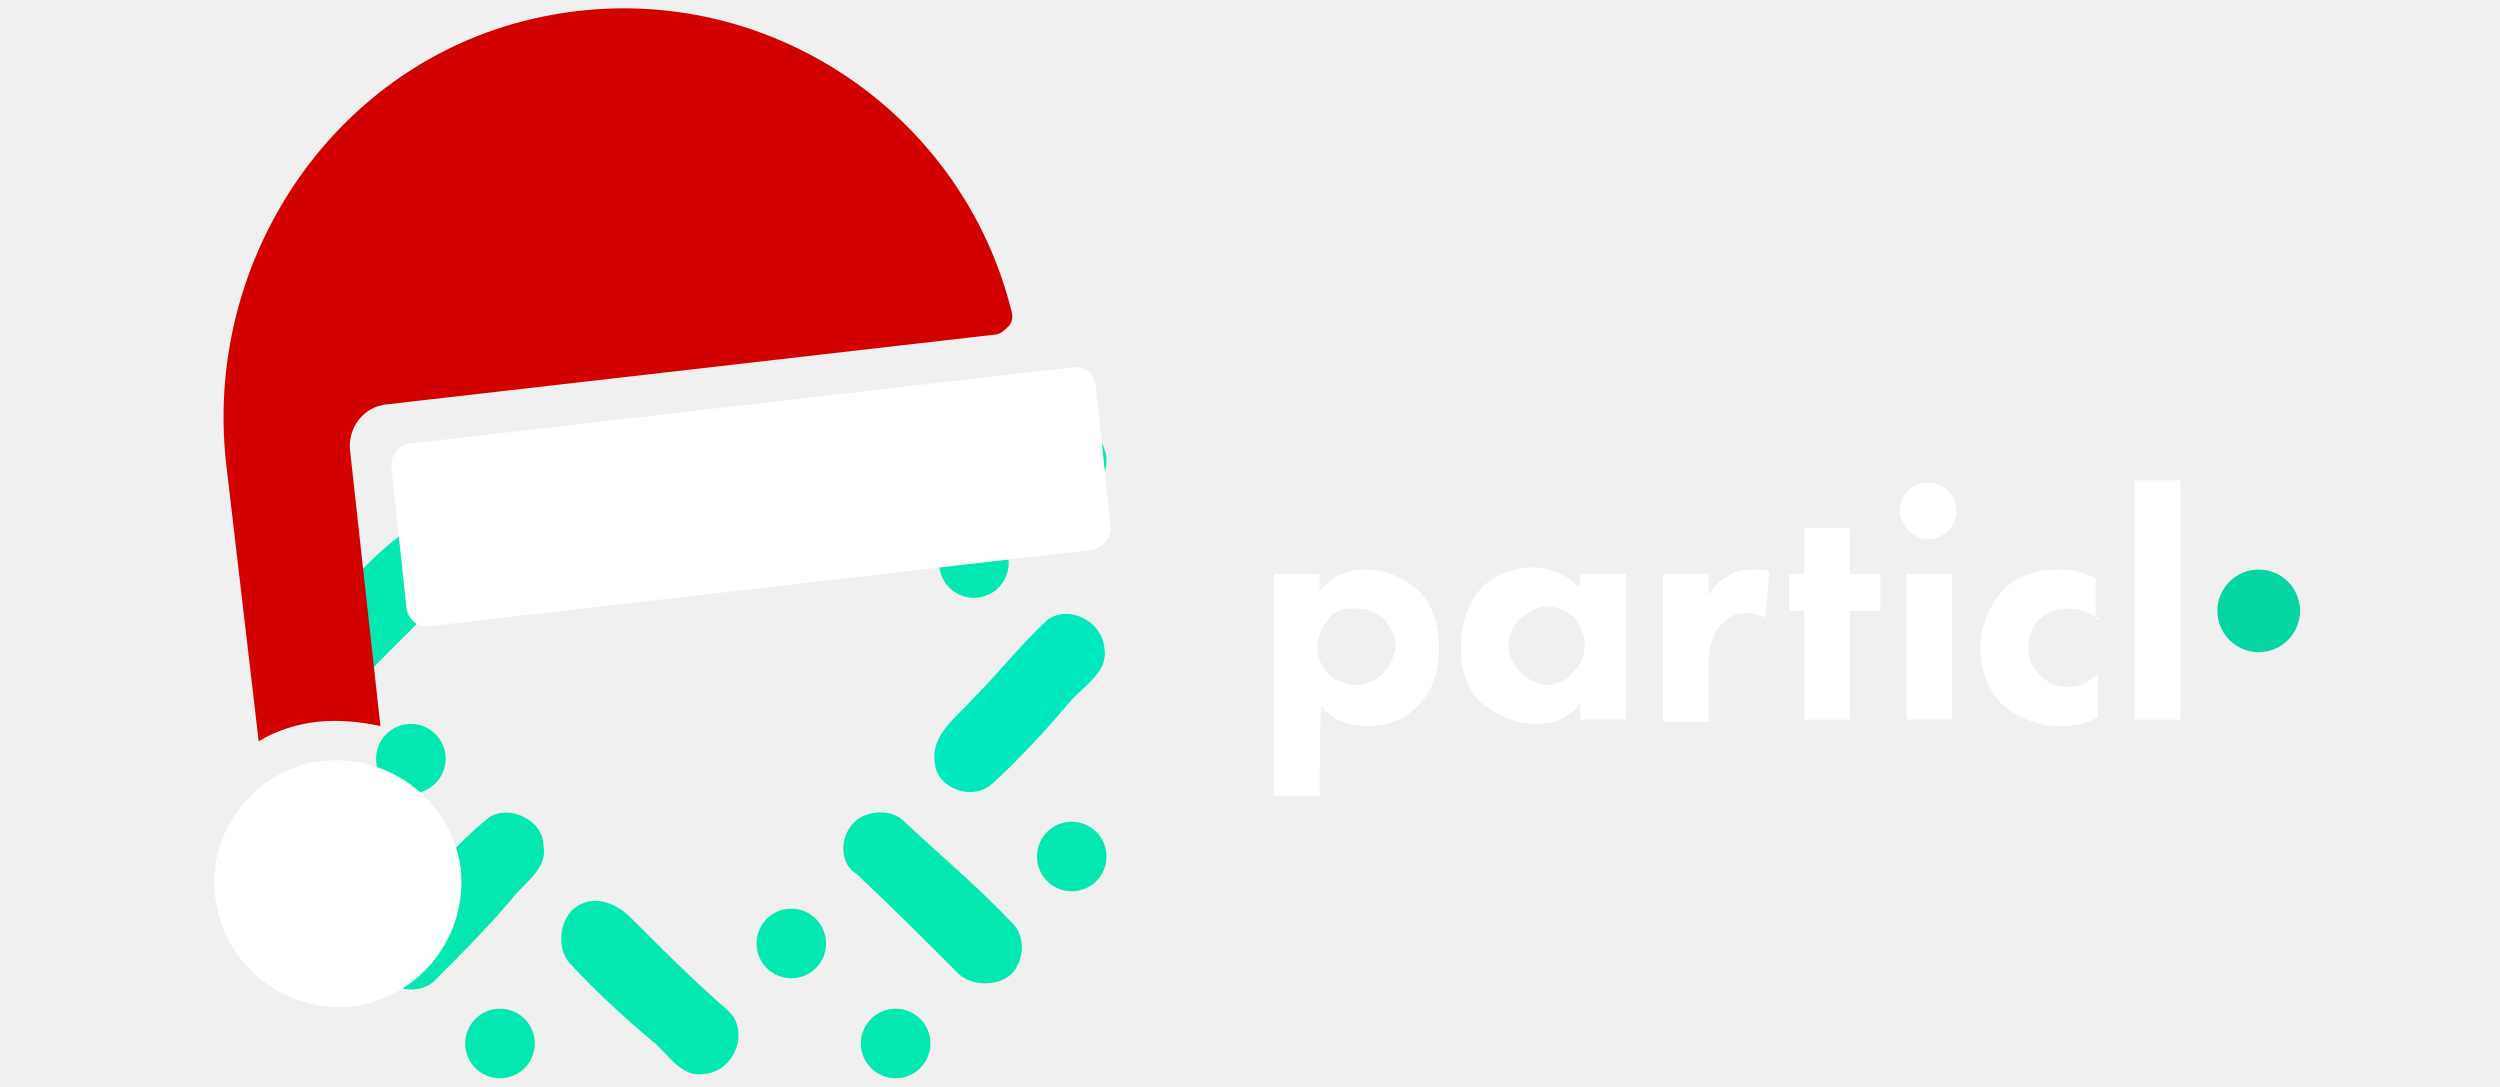
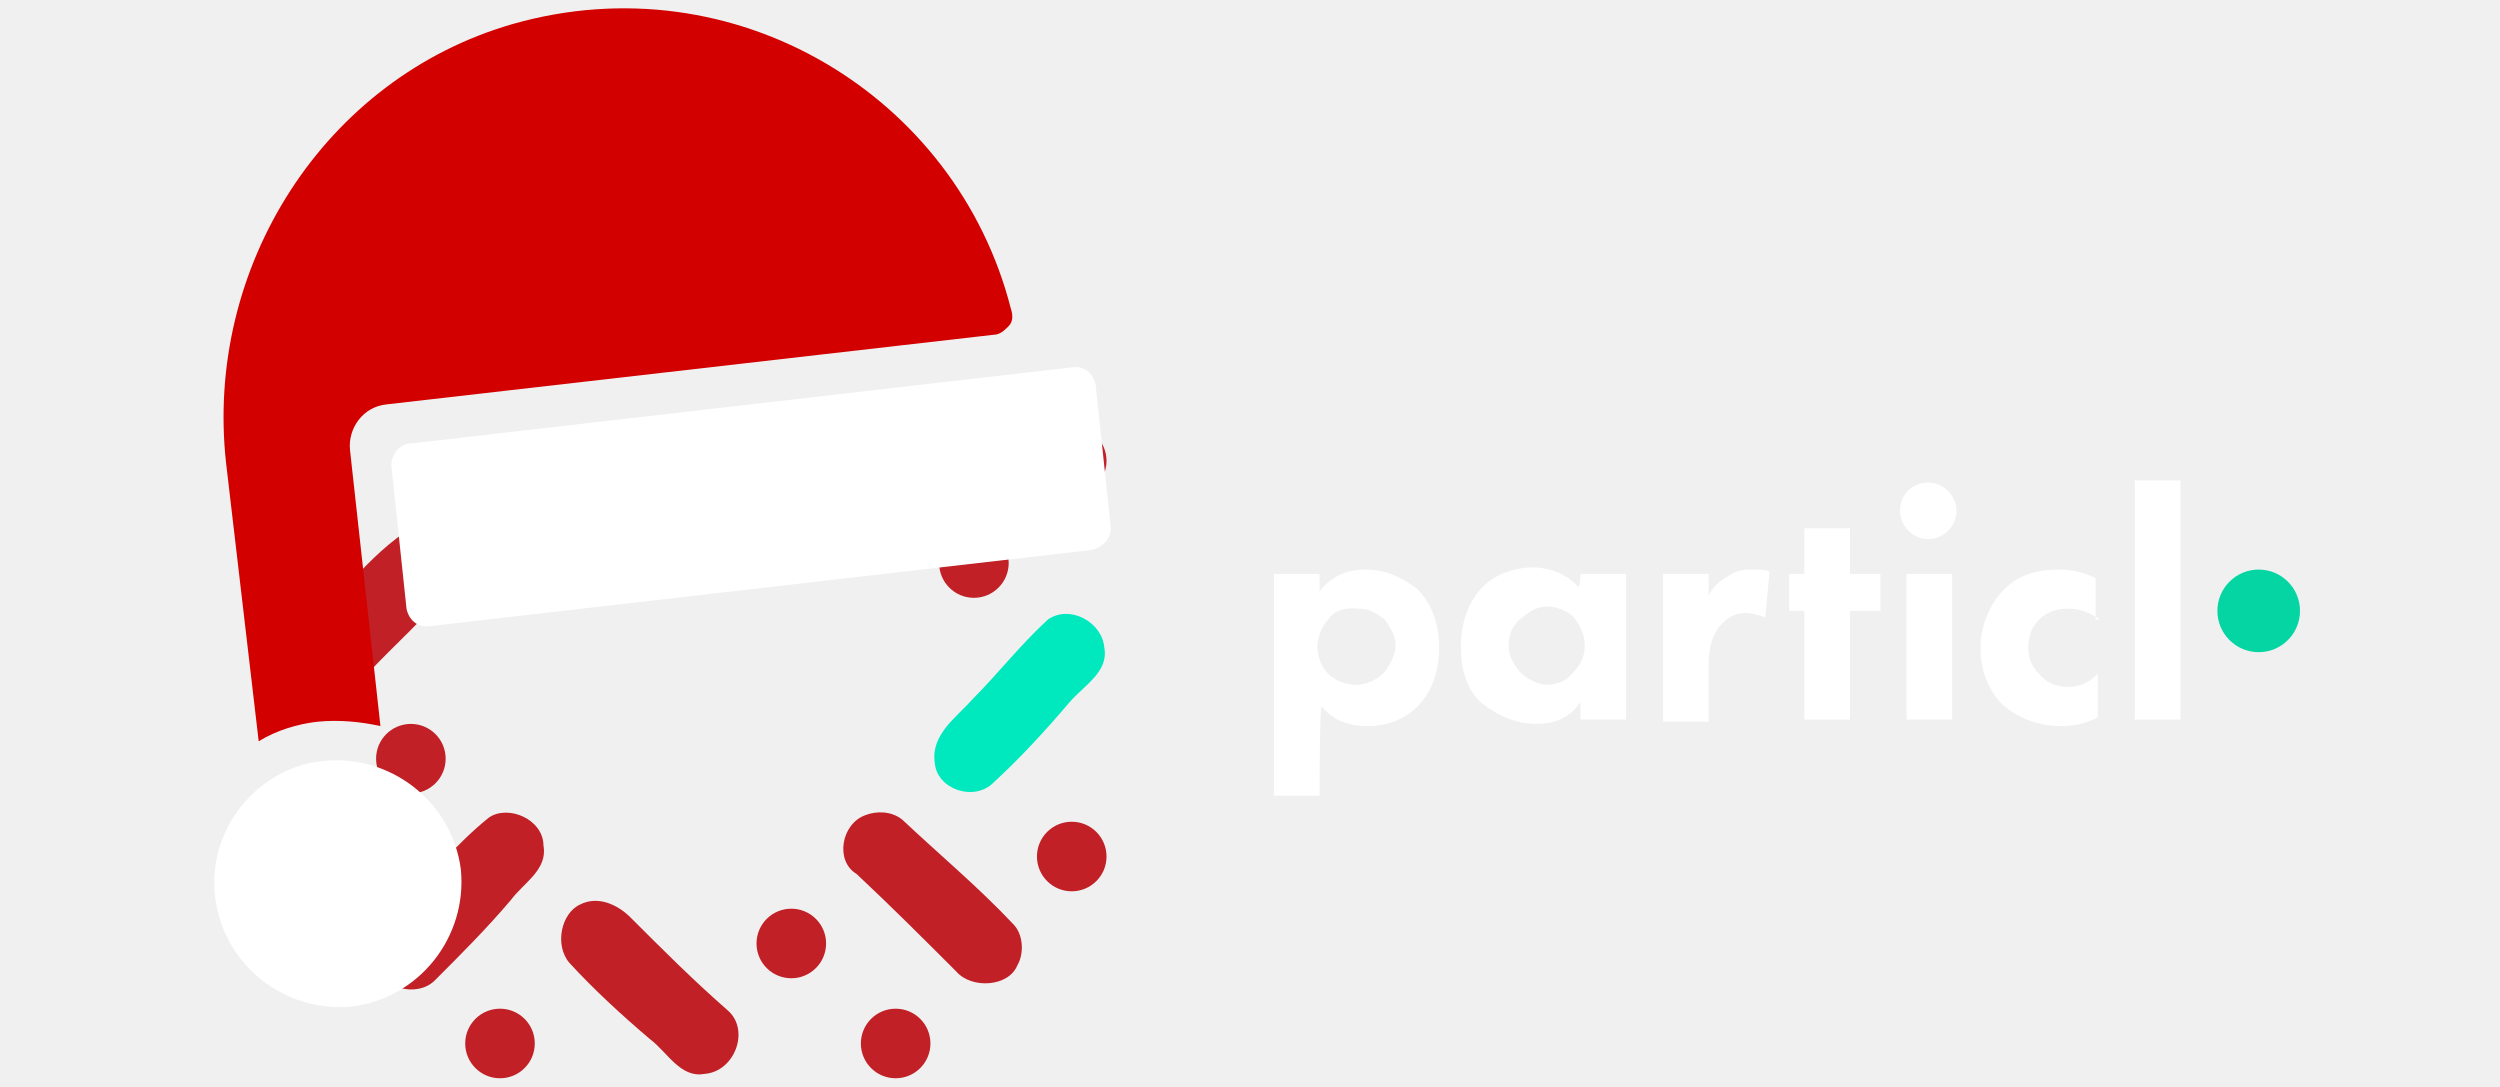
<svg xmlns="http://www.w3.org/2000/svg" version="1.1" id="Layer_1" x="0px" y="0px" viewBox="0 0 115 50" style="enable-background:new 0 0 115 50;" xml:space="preserve">
  <style type="text/css">
	.st0{fill:#FFFFFF;}
	.st1{fill:#05D5A3;}
- 	.st2{fill:#02E8B0;}
+ 	.st2{fill:#C02026;}
	.st3{fill:#00E9BE;}
	.st4{fill:#D30000;}
</style>
  <g>
    <path class="st0" d="M60.7,36.6h-2.1V26.4h2.1v0.8c0.7-0.9,1.6-1,2.1-1c1.2,0,2,0.6,2.4,0.9c0.6,0.6,1,1.5,1,2.7   c0,1.2-0.4,2.1-1,2.7c-0.6,0.6-1.4,0.9-2.3,0.9c-1.4,0-1.9-0.7-2.1-0.9C60.7,32.4,60.7,36.6,60.7,36.6z M61.1,28.5   c-0.3,0.3-0.5,0.8-0.5,1.3c0,0.4,0.2,0.9,0.5,1.2c0.3,0.3,0.8,0.5,1.3,0.5c0.4,0,0.9-0.2,1.2-0.5c0.3-0.3,0.6-0.9,0.6-1.3   c0-0.5-0.3-0.9-0.5-1.2C63.3,28.2,63,28,62.5,28C61.6,27.9,61.2,28.3,61.1,28.5z" />
    <path class="st0" d="M72.7,26.4h2.1v6.7h-2.1v-0.8c-0.6,0.9-1.5,1-2,1c-0.9,0-1.7-0.3-2.6-1c-0.7-0.7-0.9-1.6-0.9-2.6   c0-1.1,0.4-2.1,1-2.7c0.6-0.6,1.5-0.9,2.3-0.9c0.6,0,1.5,0.2,2.1,0.9C72.7,27,72.7,26.4,72.7,26.4z M69.9,28.5   c-0.3,0.3-0.5,0.6-0.5,1.2c0,0.6,0.3,0.9,0.5,1.2c0.3,0.3,0.8,0.6,1.3,0.6c0.4,0,0.9-0.2,1.1-0.5c0.3-0.3,0.6-0.7,0.6-1.3   c0-0.5-0.2-0.9-0.5-1.3c-0.3-0.3-0.8-0.5-1.2-0.5C70.6,27.9,70.3,28.2,69.9,28.5z" />
    <path class="st0" d="M76.5,26.4h2.1v1c0.2-0.4,0.5-0.7,0.9-0.9c0.4-0.3,0.8-0.3,1.2-0.3c0.3,0,0.5,0,0.7,0.1l-0.2,2.1   c-0.3-0.1-0.6-0.2-0.9-0.2c-0.5,0-0.8,0.2-1.1,0.5c-0.5,0.5-0.6,1.3-0.6,1.8v2.7h-2.1L76.5,26.4L76.5,26.4z" />
    <path class="st0" d="M85.1,28.1v5H83v-5h-0.7v-1.7H83v-2.1h2.1v2.1h1.4v1.7H85.1z" />
    <path class="st0" d="M88.7,22.2c0.7,0,1.3,0.6,1.3,1.3s-0.6,1.3-1.3,1.3s-1.3-0.6-1.3-1.3S87.9,22.2,88.7,22.2z M89.8,26.4v6.7   h-2.1v-6.7H89.8z" />
    <path class="st0" d="M96.6,28.5c-0.6-0.4-1-0.5-1.5-0.5c-0.7,0-1.1,0.3-1.3,0.5c-0.3,0.3-0.5,0.7-0.5,1.3c0,0.5,0.2,0.9,0.5,1.2   c0.3,0.4,0.8,0.6,1.3,0.6c0.4,0,0.9-0.1,1.4-0.6v2c-0.6,0.3-1.1,0.4-1.7,0.4c-1.1,0-2-0.4-2.7-1c-0.5-0.5-1-1.4-1-2.6   c0-1.1,0.5-2.1,1.1-2.7c0.7-0.7,1.6-0.9,2.5-0.9c0.6,0,1.1,0.1,1.7,0.4v1.9H96.6z" />
    <path class="st0" d="M100.3,22.1v11h-2.1v-11H100.3z" />
  </g>
  <ellipse class="st1" cx="103.9" cy="28.1" rx="1.9" ry="1.9" />
  <path class="st2" d="M18.6,24.5c1.5-0.6,2.9,1.3,2,2.6c-1.1,1.4-2.5,2.6-3.7,3.9c-0.7,0.7-1.4,1.8-2.5,1.6c-1.4-0.1-2.1-2-1-2.8  C15.2,28,16.6,25.9,18.6,24.5z" />
  <path class="st3" d="M48.2,28.5c1-0.7,2.5,0.1,2.6,1.3c0.2,1.1-0.9,1.7-1.6,2.5c-1.1,1.3-2.3,2.6-3.5,3.7c-0.9,0.9-2.6,0.3-2.7-0.9  c-0.2-1.3,1-2.1,1.7-2.9C45.9,31,46.9,29.7,48.2,28.5z" />
  <path class="st2" d="M22.5,37.6c0.9-0.6,2.5,0.1,2.5,1.3c0.2,1.1-0.9,1.7-1.5,2.5c-1.1,1.3-2.3,2.5-3.5,3.7  c-0.8,0.8-2.5,0.4-2.7-0.8c-0.4-1,0.5-2,1.2-2.7C19.8,40.3,21,38.8,22.5,37.6z" />
  <path class="st2" d="M39.8,37.5c0.5-0.2,1.2-0.2,1.7,0.2c1.7,1.6,3.5,3.1,5.1,4.8c0.5,0.5,0.5,1.4,0.2,1.9c-0.4,1-2.1,1.1-2.8,0.3  c-1.5-1.5-3-3-4.6-4.5C38.4,39.6,38.7,37.9,39.8,37.5z" />
  <path class="st2" d="M26.7,41.6c0.8-0.4,1.7,0,2.3,0.6c1.5,1.5,2.9,2.9,4.5,4.3c1,0.9,0.3,2.8-1.1,2.9c-1.1,0.2-1.7-1-2.5-1.6  c-1.3-1.1-2.6-2.3-3.7-3.5C25.5,43.5,25.8,42,26.7,41.6z" />
  <circle class="st2" cx="22.5" cy="13.1" r="1.6" />
  <circle class="st2" cx="40.7" cy="12.9" r="1.6" />
  <circle class="st2" cx="49.3" cy="21.2" r="1.6" />
  <circle class="st2" cx="44.8" cy="25.9" r="1.6" />
  <circle class="st2" cx="49.3" cy="39.4" r="1.6" />
  <circle class="st2" cx="36.4" cy="43.4" r="1.6" />
  <circle class="st2" cx="41.2" cy="48" r="1.6" />
  <circle class="st2" cx="23" cy="48" r="1.6" />
  <circle class="st2" cx="18.9" cy="34.9" r="1.6" />
  <circle class="st2" cx="18.3" cy="38.6" r="1.5" />
  <path class="st0" d="M18,21.4l0.7,6.6c0.1,0.5,0.5,0.9,1.1,0.8l30.4-3.5c0.5-0.1,0.9-0.5,0.9-1l-0.7-6.6c-0.1-0.5-0.5-0.9-1.1-0.8  l-30.4,3.5C18.4,20.4,18,20.9,18,21.4z" />
  <path class="st0" d="M9.9,41.3c0.4,3.1,3.2,5.3,6.3,5c3.1-0.4,5.3-3.2,5-6.3c-0.4-3.1-3.2-5.3-6.3-5S9.5,38.2,9.9,41.3z" />
  <path class="st4" d="M16.1,20.7c-0.1-1,0.6-2,1.7-2.1l27.9-3.2c0.3,0,0.5-0.2,0.7-0.4c0.2-0.2,0.2-0.5,0.1-0.8  c-2.5-9.8-12.7-16-22.9-13.1C14.9,3.6,9.4,12.3,10.4,21.3l1.5,12.8c0.8-0.5,1.8-0.8,2.7-0.9c1-0.1,2,0,2.9,0.2L16.1,20.7z" />
</svg>
